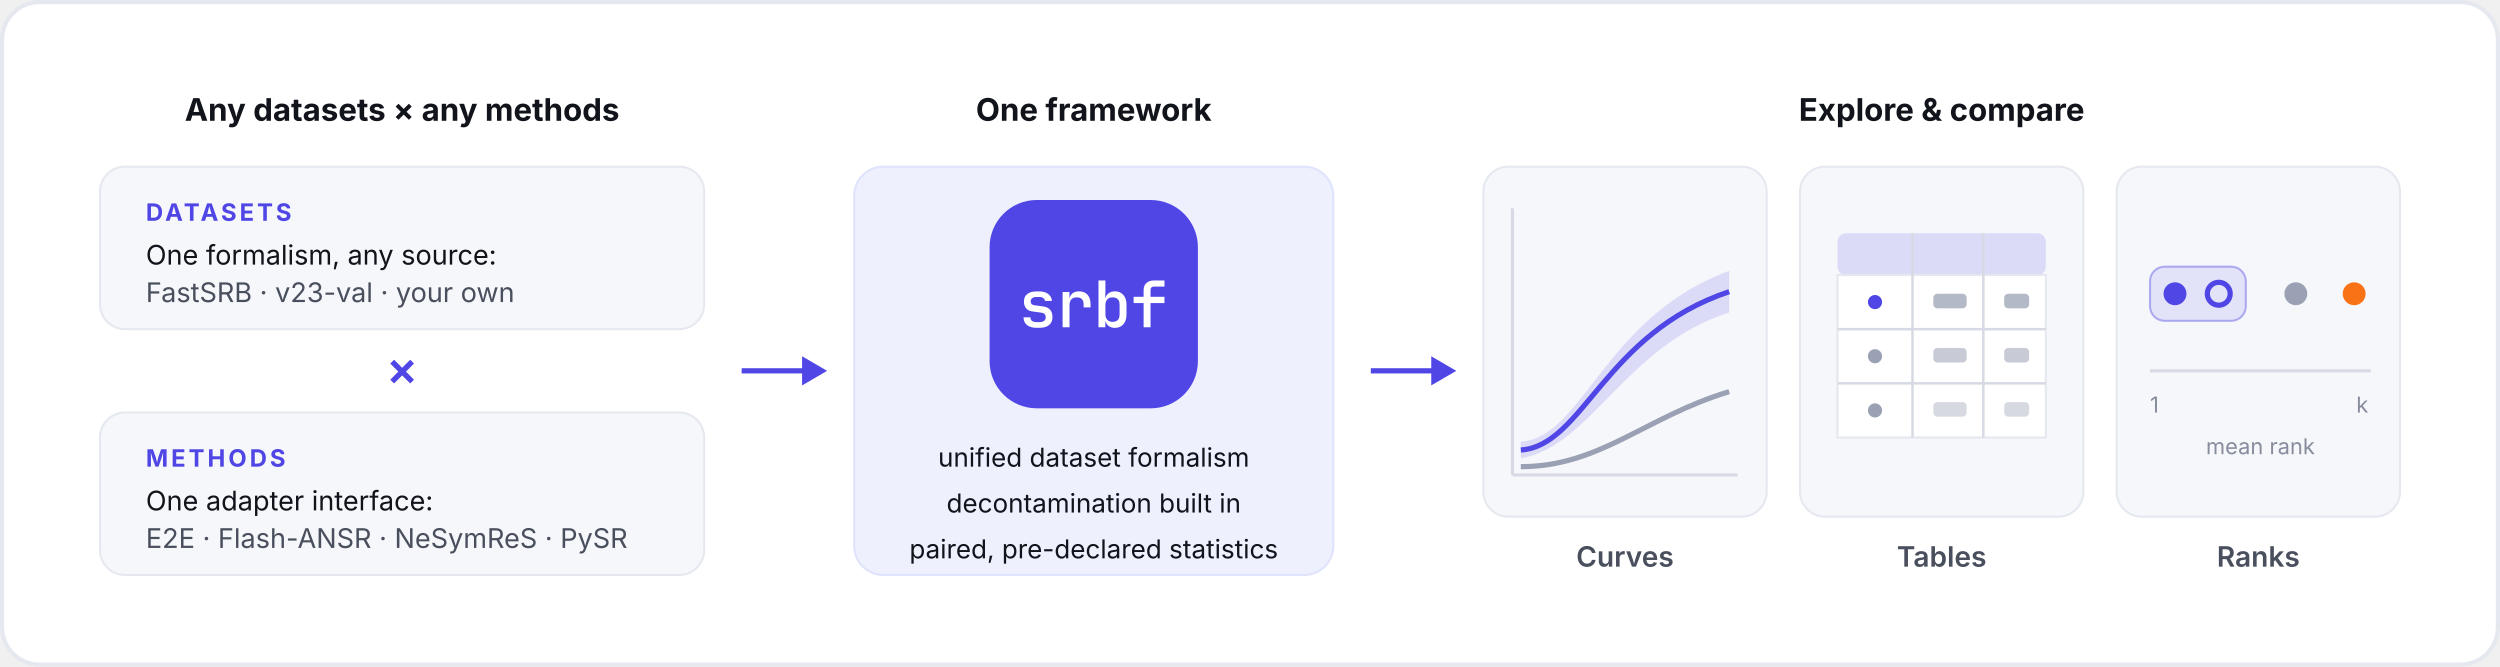
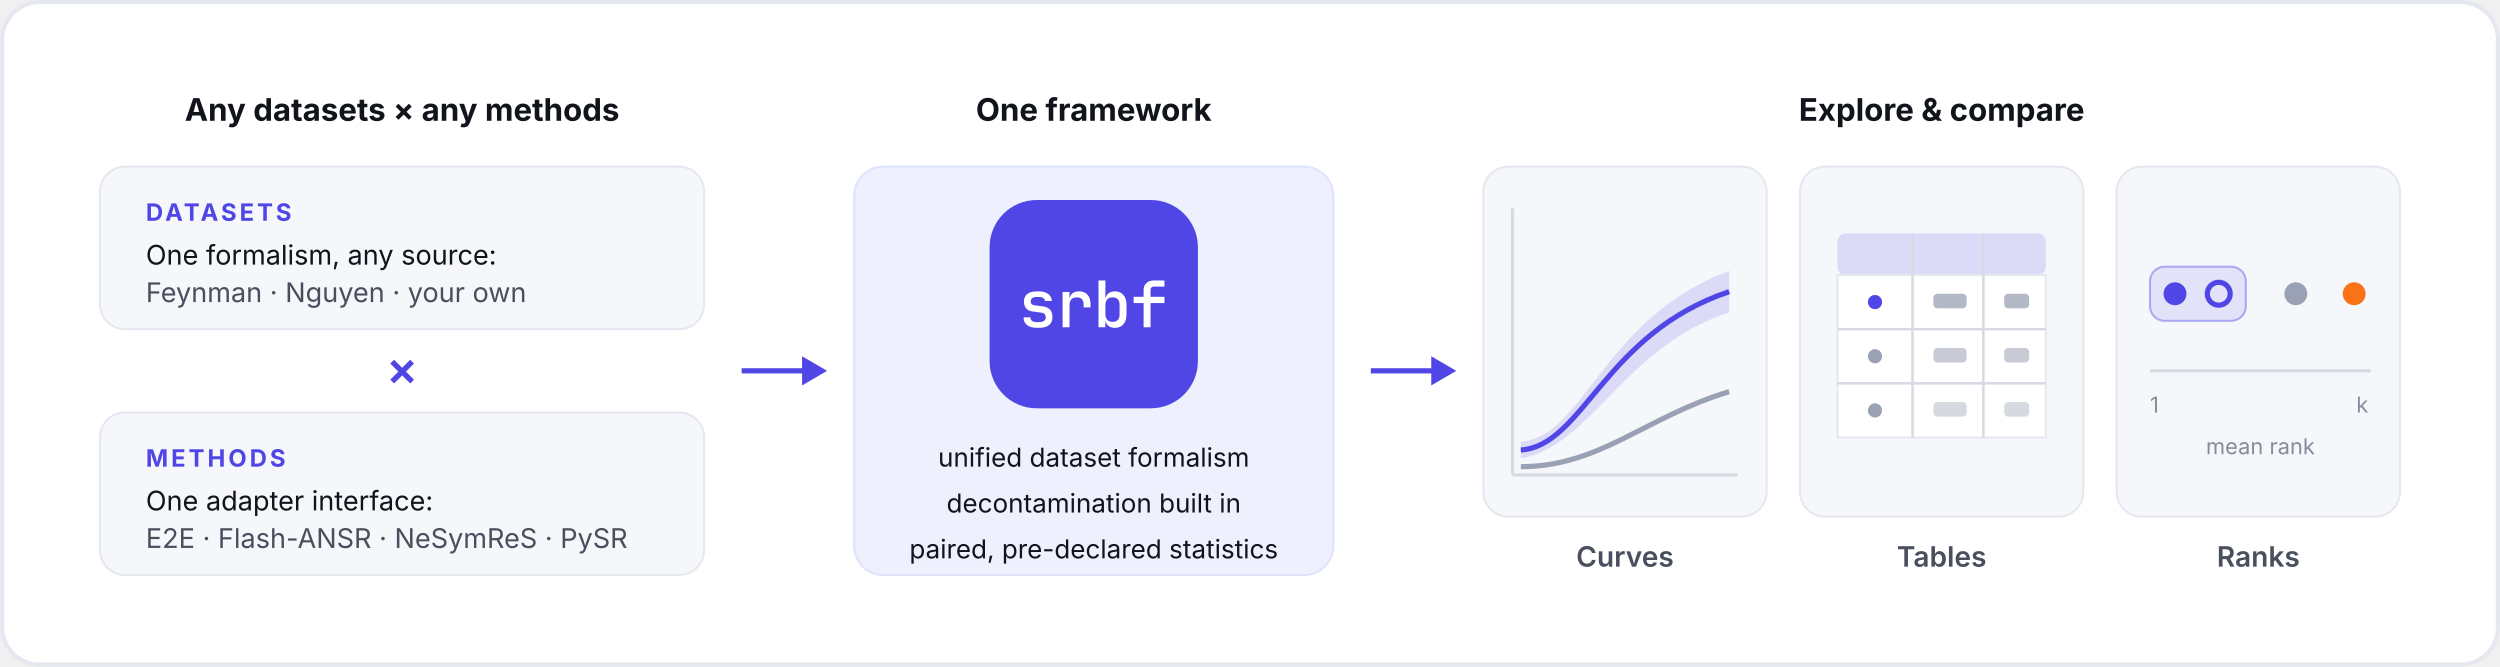
<svg xmlns="http://www.w3.org/2000/svg" viewBox="0 0 1200 320" font-family="Inter, system-ui, -apple-system, sans-serif">
  <style>
    .bg     { fill: #ffffff; stroke: #e6e8f0; }
    .panel  { fill: #f6f7fb; stroke: #e6e8f0; }
    .panel2 { fill: #eef0fe; stroke: #dfe3fc; }
    .cell   { fill: #ffffff; stroke: #e6e8f0; }
    .ink    { fill: #12141c; }
    .soft   { fill: #4a4f5e; }
    .faint  { fill: #868c9c; }
    .accent { fill: #4f46e5; }
    .accent-stroke { stroke: #4f46e5; }
    .grid   { stroke: #d7dae4; }
    .grey   { fill: #9aa1b4; }
    .grey-stroke { stroke: #9aa1b4; }
    @media (prefers-color-scheme: dark) {
      .bg     { fill: #0c0e14; stroke: #232838; }
      .panel  { fill: #151824; stroke: #232838; }
      .panel2 { fill: #1c2136; stroke: #2a3050; }
      .cell   { fill: #10131c; stroke: #232838; }
      .ink    { fill: #eef0f6; }
      .soft   { fill: #b7bdcc; }
      .faint  { fill: #7c8397; }
      .accent { fill: #8b8bff; }
      .accent-stroke { stroke: #8b8bff; }
      .grid   { stroke: #333a4f; }
      .grey   { fill: #65788a; }
      .grey-stroke { stroke: #65788a; }
    }
  </style>
  <rect class="bg" x="1" y="1" width="1198" height="318" rx="18" stroke-width="2" />
  <text class="ink" x="193" y="58" text-anchor="middle" font-size="15" font-weight="700">Any datasets × any methods</text>
  <text class="ink" x="525" y="58" text-anchor="middle" font-size="15" font-weight="700">One framework</text>
  <text class="ink" x="932" y="58" text-anchor="middle" font-size="15" font-weight="700">Explore &amp; compare</text>
  <rect class="panel" x="48" y="80" width="290" height="78" rx="12" />
  <text class="accent" x="70" y="106" font-size="11.5" font-weight="700" letter-spacing="1.4">DATASETS</text>
  <text class="ink" x="70" y="127" font-size="13">One formalism, any source:</text>
-   <text class="soft" x="70" y="145" font-size="13">FastSRB · v23-val · your own</text>
+   <text class="soft" x="70" y="145" font-size="13">Feynman · Nguyen · your own</text>
  <text class="accent" x="193" y="185" text-anchor="middle" font-size="23" font-weight="600">×</text>
  <rect class="panel" x="48" y="198" width="290" height="78" rx="12" />
  <text class="accent" x="70" y="224" font-size="11.5" font-weight="700" letter-spacing="1.4">METHODS</text>
  <text class="ink" x="70" y="245" font-size="13">One adapter interface:</text>
  <text class="soft" x="70" y="263" font-size="13">E2E · Flash-ANSR · NeSymReS · PySR</text>
  <path class="accent-stroke" d="M356 178 h33" stroke-width="2.5" fill="none" />
  <path class="accent" d="M385 171 l12 7 -12 7 z" />
  <rect class="panel2" x="410" y="80" width="230" height="196" rx="14" />
  <g transform="translate(475, 96) scale(0.1953)">
    <rect width="512" height="512" rx="116" fill="#4f46e5" />
    <g transform="translate(71.68,312.71) scale(0.157538,-0.157538)">
      <path fill="#ffffff" d="M278.0 -9Q183.0 -9 129.0 34.0Q75.0 77 75.0 154H182.0Q182.0 119 207.0 99.5Q232.0 80 278.0 80H322.0Q369.0 80 395.0 99.5Q421.0 119 421.0 155Q421.0 218 354.0 227L209.0 247Q148.0 255 114.5 295.5Q81.0 336 81.0 401Q81.0 476 132.0 517.5Q183.0 559 276.0 559H321.0Q407.0 559 460.5 518.0Q514.0 477 517.0 410H409.0Q407.0 437 383.5 454.5Q360.0 472 321.0 472H276.0Q233.0 472 209.5 453.0Q186.0 434 186.0 402Q186.0 351 243.0 343L379.0 325Q526.0 305 526.0 156Q526.0 77 473.0 34.0Q420.0 -9 322.0 -9Z M684.0 0V550H791.0V442Q799.0 497 838.0 528.5Q877.0 560 941.0 560Q1026.0 560 1073.0 507.0Q1120.0 454 1120.0 358V309H1012.0V355Q1012.0 466 903.0 466Q849.0 466 820.5 434.5Q792.0 403 792.0 343V0Z M1501.0 -10Q1441.0 -10 1401.5 20.0Q1362.0 50 1351.0 104V0H1244.0V730H1352.0V573L1349.0 446Q1361.0 499 1401.5 529.5Q1442.0 560 1501.0 560Q1583.0 560 1632.0 504.0Q1681.0 448 1681.0 352V197Q1681.0 102 1632.0 46.0Q1583.0 -10 1501.0 -10ZM1463.0 84Q1515.0 84 1544.0 111.5Q1573.0 139 1573.0 200V351Q1573.0 411 1544.0 438.5Q1515.0 466 1463.0 466Q1411.0 466 1381.5 434.5Q1352.0 403 1352.0 346V205Q1352.0 147 1381.5 115.5Q1411.0 84 1463.0 84Z M1948.0 0V377H1792.0V475H1948.0V581Q1948.0 650 1992.0 690.0Q2036.0 730 2112.0 730H2273.0V634H2114.0Q2056.0 634 2056.0 580V475H2273.0V377H2056.0V0Z" />
    </g>
  </g>
  <text class="ink" x="525" y="224" text-anchor="middle" font-size="12.5">unified dataset formalism</text>
  <text class="ink" x="525" y="246" text-anchor="middle" font-size="12.5">decontamination built in</text>
  <text class="ink" x="525" y="268" text-anchor="middle" font-size="12.5">paired, pre-declared statistics</text>
  <path class="accent-stroke" d="M658 178 h33" stroke-width="2.5" fill="none" />
  <path class="accent" d="M687 171 l12 7 -12 7 z" />
  <rect class="panel" x="712" y="80" width="136" height="168" rx="12" />
  <path class="accent" d="M730 212 C 760 210, 770 152, 830 130 L 830 150 C 780 166, 764 214, 730 220 Z" opacity="0.16" />
  <path class="accent-stroke" d="M730 216 C 760 214, 770 160, 830 140" stroke-width="2.5" fill="none" />
  <path class="grey-stroke" d="M730 224 C 768 224, 790 200, 830 188" stroke-width="2.5" fill="none" />
  <line class="grid" x1="726" y1="100" x2="726" y2="228" stroke-width="1.5" />
  <line class="grid" x1="726" y1="228" x2="834" y2="228" stroke-width="1.5" />
  <text class="soft" x="780" y="272" text-anchor="middle" font-size="13.5" font-weight="600">Curves</text>
  <rect class="panel" x="864" y="80" width="136" height="168" rx="12" />
  <rect class="accent" x="882" y="112" width="100" height="20" rx="4" opacity="0.16" />
  <rect class="cell" x="882" y="132" width="100" height="78" />
  <line class="grid" x1="882" y1="158" x2="982" y2="158" stroke-width="1.2" />
  <line class="grid" x1="882" y1="184" x2="982" y2="184" stroke-width="1.2" />
  <line class="grid" x1="918" y1="112" x2="918" y2="210" stroke-width="1.2" />
  <line class="grid" x1="952" y1="112" x2="952" y2="210" stroke-width="1.2" />
  <circle class="accent" cx="900" cy="145" r="3.4" />
  <circle class="grey" cx="900" cy="171" r="3.4" />
  <circle class="grey" cx="900" cy="197" r="3.4" />
  <rect class="grey" x="928" y="141" width="16" height="7" rx="2" opacity="0.75" />
  <rect class="grey" x="928" y="167" width="16" height="7" rx="2" opacity="0.55" />
  <rect class="grey" x="928" y="193" width="16" height="7" rx="2" opacity="0.4" />
  <rect class="grey" x="962" y="141" width="12" height="7" rx="2" opacity="0.75" />
  <rect class="grey" x="962" y="167" width="12" height="7" rx="2" opacity="0.55" />
  <rect class="grey" x="962" y="193" width="12" height="7" rx="2" opacity="0.4" />
  <text class="soft" x="932" y="272" text-anchor="middle" font-size="13.5" font-weight="600">Tables</text>
  <rect class="panel" x="1016" y="80" width="136" height="168" rx="12" />
  <rect class="accent-stroke" x="1032" y="128" width="46" height="26" rx="7" fill="#4f46e5" fill-opacity="0.12" stroke-opacity="0.4" />
  <circle class="accent" cx="1044" cy="141" r="5.5" />
  <circle class="accent-stroke" cx="1065" cy="141" r="5.5" fill="none" stroke-width="2.5" />
  <circle class="grey" cx="1102" cy="141" r="5.5" />
  <circle cx="1130" cy="141" r="5.5" fill="#f97316" />
  <line class="grid" x1="1032" y1="178" x2="1138" y2="178" stroke-width="1.5" />
  <text class="faint" x="1032" y="198" font-size="10.5">1</text>
  <text class="faint" x="1131" y="198" font-size="10.5">k</text>
  <text class="faint" x="1085" y="218" text-anchor="middle" font-size="10.5">mean rank</text>
  <text class="soft" x="1084" y="272" text-anchor="middle" font-size="13.5" font-weight="600">Ranks</text>
</svg>
